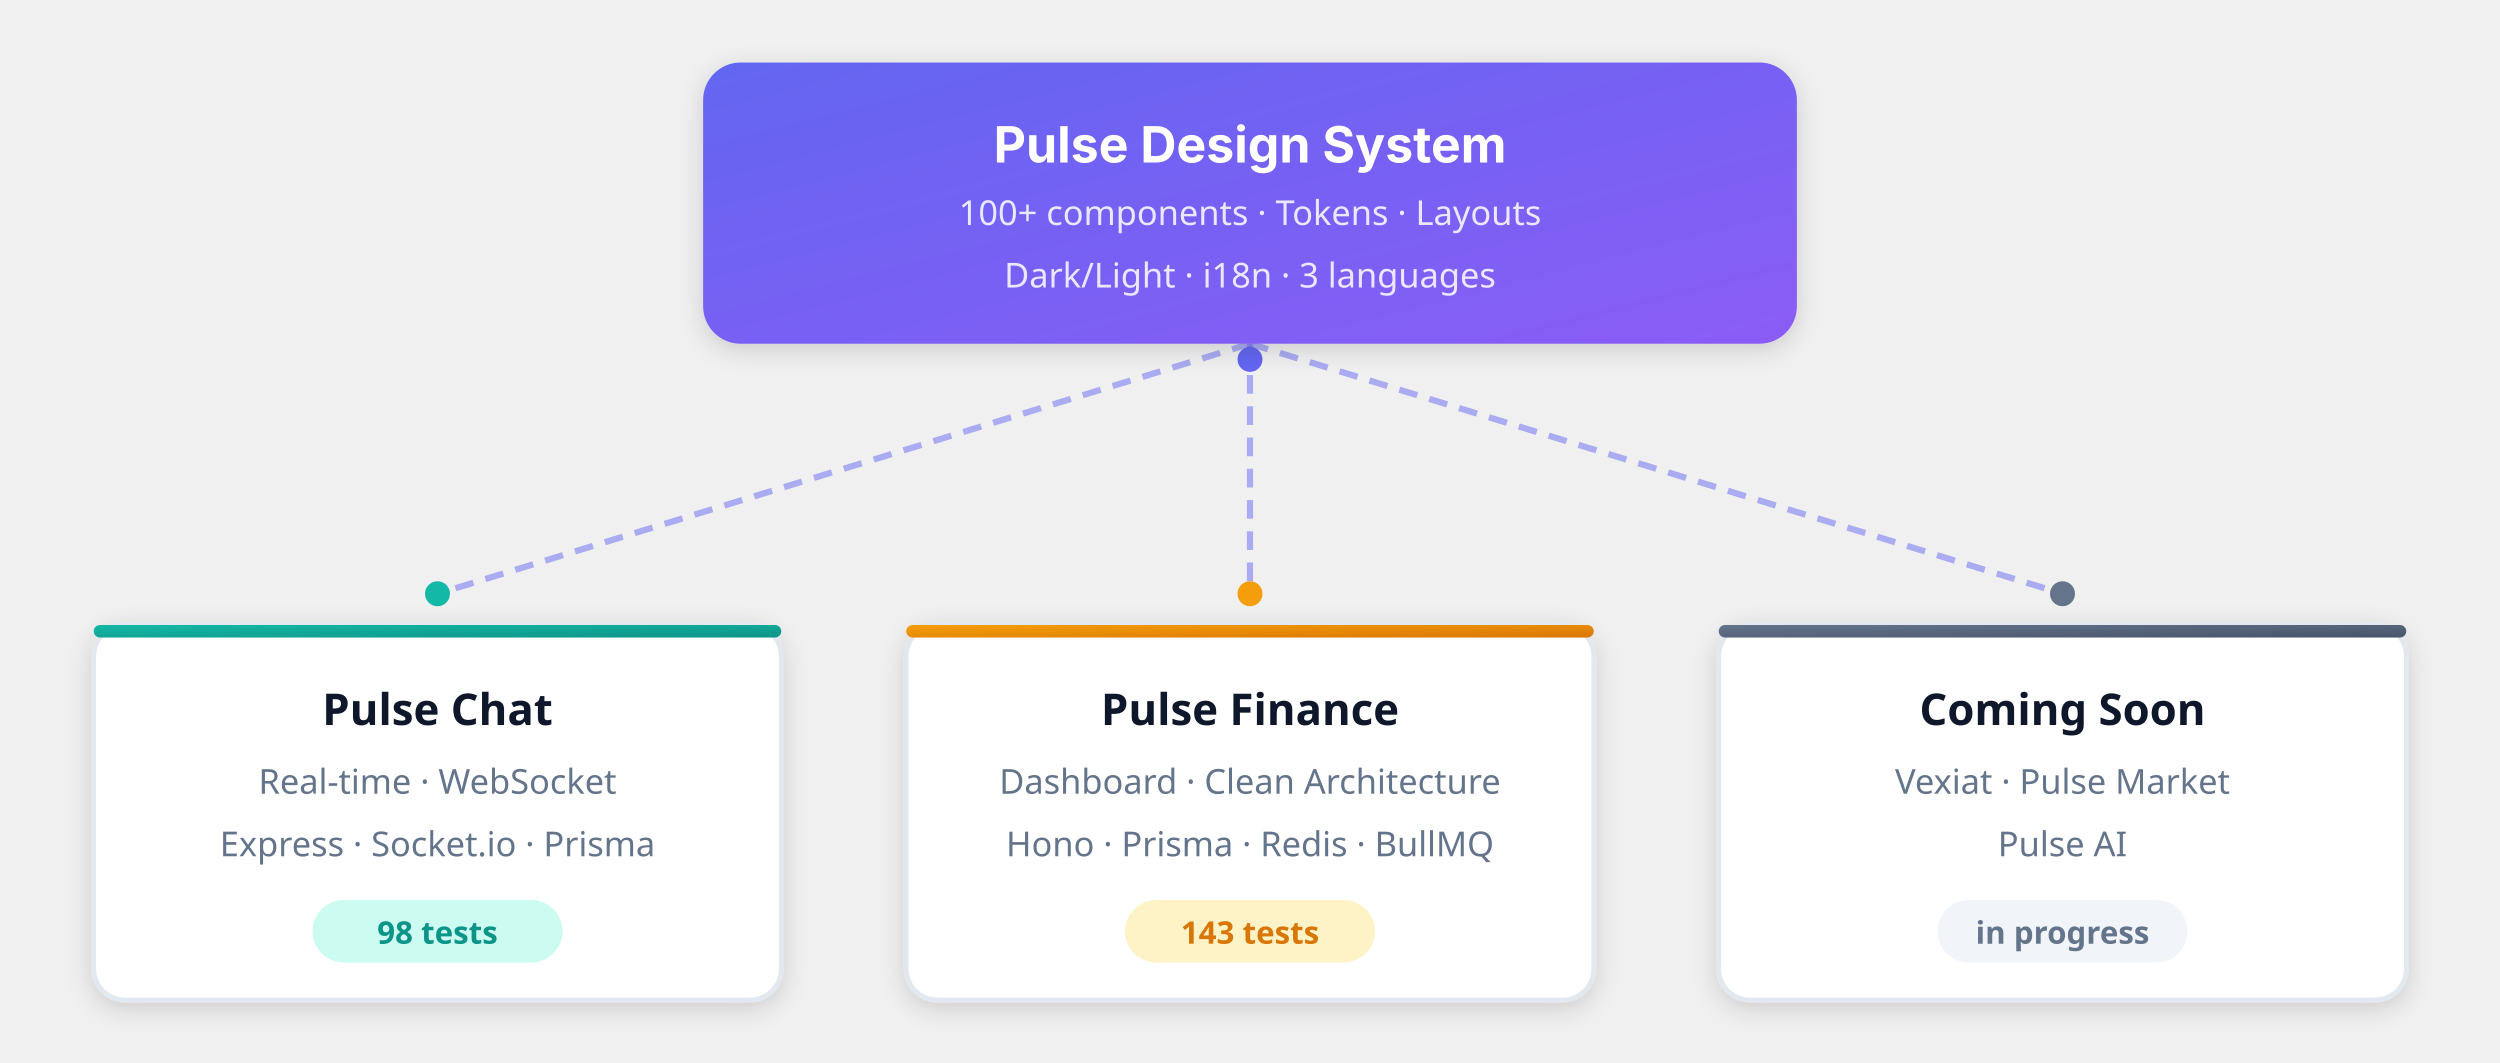
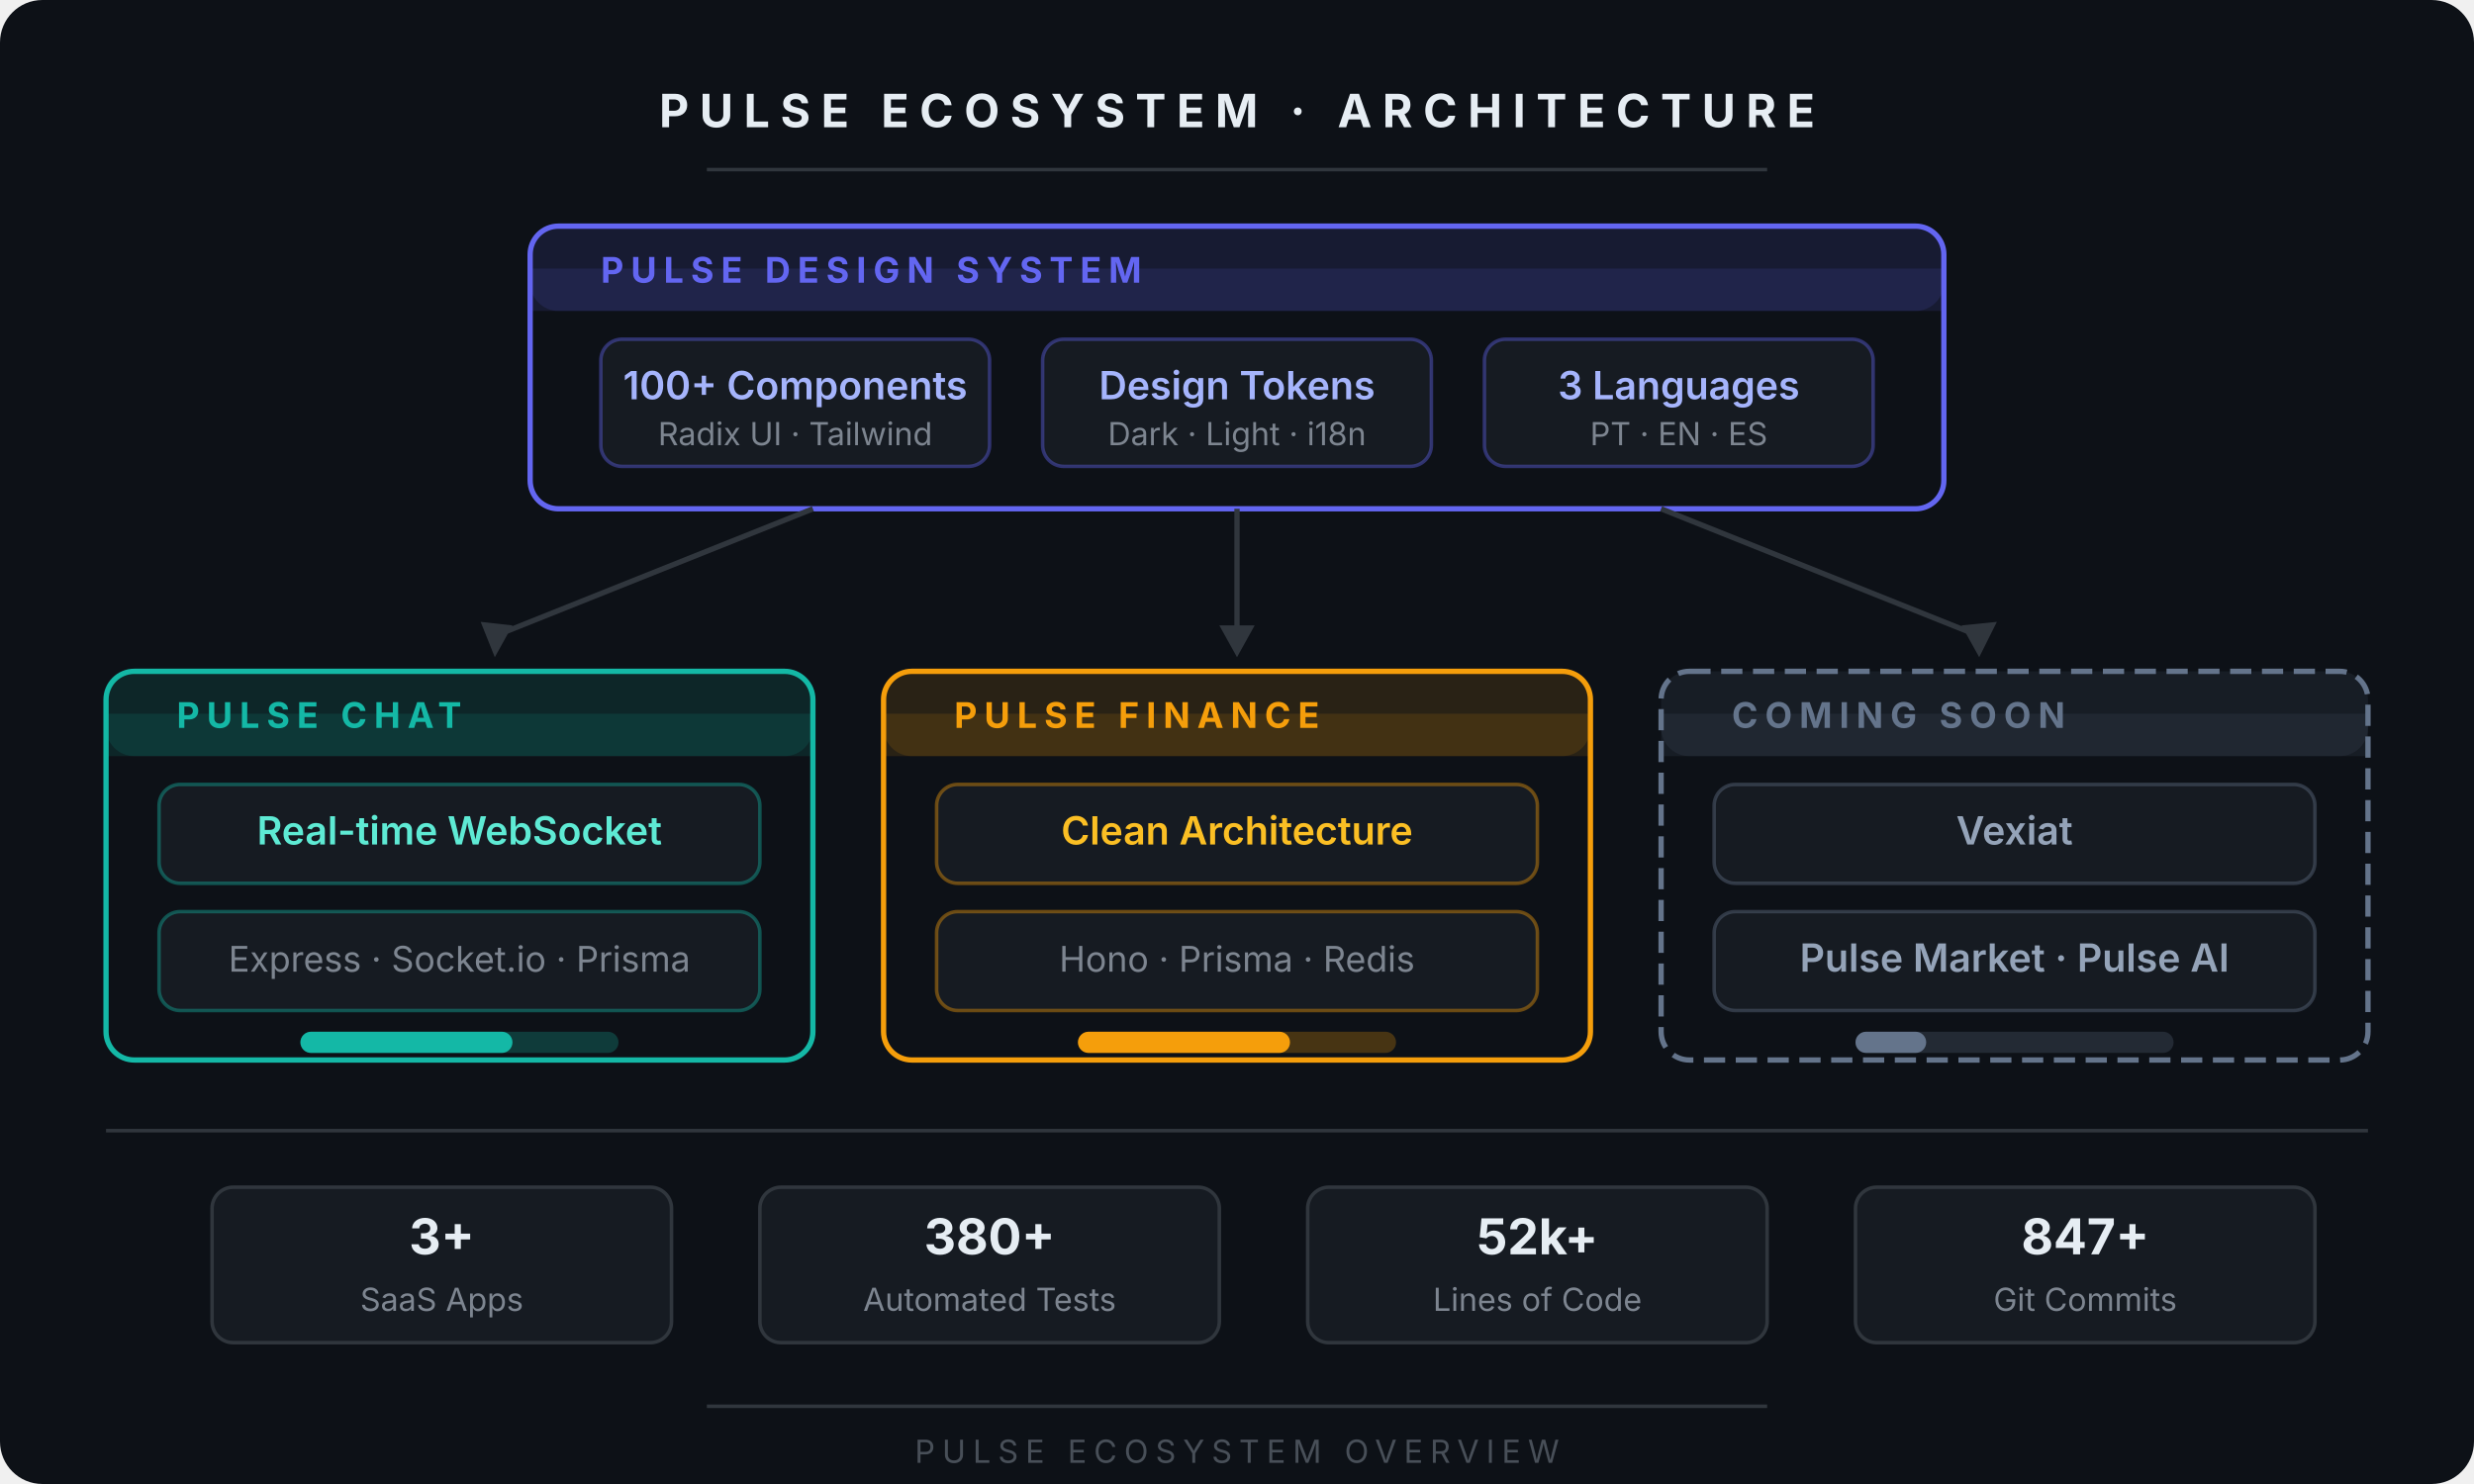
- <svg xmlns="http://www.w3.org/2000/svg" viewBox="0 0 800 340">
+ <svg xmlns="http://www.w3.org/2000/svg" viewBox="0 0 700 420" width="700" height="420">
  <defs>
-     <linearGradient id="grad-main" x1="0%" y1="0%" x2="100%" y2="100%">
-       <stop offset="0%" style="stop-color:#6366f1;stop-opacity:1" />
-       <stop offset="100%" style="stop-color:#8b5cf6;stop-opacity:1" />
-     </linearGradient>
-     <linearGradient id="grad-chat" x1="0%" y1="0%" x2="100%" y2="100%">
-       <stop offset="0%" style="stop-color:#14b8a6;stop-opacity:1" />
-       <stop offset="100%" style="stop-color:#0d9488;stop-opacity:1" />
-     </linearGradient>
-     <linearGradient id="grad-finance" x1="0%" y1="0%" x2="100%" y2="100%">
-       <stop offset="0%" style="stop-color:#f59e0b;stop-opacity:1" />
-       <stop offset="100%" style="stop-color:#d97706;stop-opacity:1" />
-     </linearGradient>
-     <linearGradient id="grad-soon" x1="0%" y1="0%" x2="100%" y2="100%">
-       <stop offset="0%" style="stop-color:#64748b;stop-opacity:1" />
-       <stop offset="100%" style="stop-color:#475569;stop-opacity:1" />
-     </linearGradient>
-     <filter id="shadow">
-       <feDropShadow dx="0" dy="2" stdDeviation="4" flood-opacity="0.15" />
-     </filter>
+     <style>
+       text { font-family: system-ui, -apple-system, sans-serif; }
+     </style>
  </defs>
-   <line x1="400" y1="110" x2="140" y2="190" stroke="#6366f1" stroke-width="2" stroke-dasharray="6,4" opacity="0.5" />
-   <line x1="400" y1="110" x2="400" y2="190" stroke="#6366f1" stroke-width="2" stroke-dasharray="6,4" opacity="0.5" />
-   <line x1="400" y1="110" x2="660" y2="190" stroke="#6366f1" stroke-width="2" stroke-dasharray="6,4" opacity="0.5" />
-   <circle cx="400" cy="115" r="4" fill="#6366f1" />
-   <circle cx="140" cy="190" r="4" fill="#14b8a6" />
-   <circle cx="400" cy="190" r="4" fill="#f59e0b" />
-   <circle cx="660" cy="190" r="4" fill="#64748b" />
-   <rect x="225" y="20" width="350" height="90" rx="12" fill="url(#grad-main)" filter="url(#shadow)" />
-   <text x="400" y="52" text-anchor="middle" fill="white" font-family="system-ui, -apple-system, sans-serif" font-size="16" font-weight="700">Pulse Design System</text>
-   <text x="400" y="72" text-anchor="middle" fill="rgba(255,255,255,0.85)" font-family="system-ui, sans-serif" font-size="11">100+ components · Tokens · Layouts</text>
-   <text x="400" y="92" text-anchor="middle" fill="rgba(255,255,255,0.85)" font-family="system-ui, sans-serif" font-size="11">Dark/Light · i18n · 3 languages</text>
-   <rect x="30" y="200" width="220" height="120" rx="10" fill="white" stroke="#e2e8f0" stroke-width="1.5" filter="url(#shadow)" />
-   <rect x="30" y="200" width="220" height="4" rx="2" fill="url(#grad-chat)" />
-   <text x="140" y="232" text-anchor="middle" fill="#0f172a" font-family="system-ui, sans-serif" font-size="14" font-weight="700">Pulse Chat</text>
-   <text x="140" y="254" text-anchor="middle" fill="#64748b" font-family="system-ui, sans-serif" font-size="11">Real-time · WebSocket</text>
-   <text x="140" y="274" text-anchor="middle" fill="#64748b" font-family="system-ui, sans-serif" font-size="11">Express · Socket.io · Prisma</text>
-   <rect x="100" y="288" width="80" height="20" rx="10" fill="#ccfbf1" />
-   <text x="140" y="302" text-anchor="middle" fill="#0d9488" font-family="system-ui, sans-serif" font-size="10" font-weight="600">98 tests</text>
-   <rect x="290" y="200" width="220" height="120" rx="10" fill="white" stroke="#e2e8f0" stroke-width="1.5" filter="url(#shadow)" />
-   <rect x="290" y="200" width="220" height="4" rx="2" fill="url(#grad-finance)" />
-   <text x="400" y="232" text-anchor="middle" fill="#0f172a" font-family="system-ui, sans-serif" font-size="14" font-weight="700">Pulse Finance</text>
-   <text x="400" y="254" text-anchor="middle" fill="#64748b" font-family="system-ui, sans-serif" font-size="11">Dashboard · Clean Architecture</text>
-   <text x="400" y="274" text-anchor="middle" fill="#64748b" font-family="system-ui, sans-serif" font-size="11">Hono · Prisma · Redis · BullMQ</text>
-   <rect x="360" y="288" width="80" height="20" rx="10" fill="#fef3c7" />
-   <text x="400" y="302" text-anchor="middle" fill="#d97706" font-family="system-ui, sans-serif" font-size="10" font-weight="600">143 tests</text>
-   <rect x="550" y="200" width="220" height="120" rx="10" fill="white" stroke="#e2e8f0" stroke-width="1.5" filter="url(#shadow)" />
-   <rect x="550" y="200" width="220" height="4" rx="2" fill="url(#grad-soon)" />
-   <text x="660" y="232" text-anchor="middle" fill="#0f172a" font-family="system-ui, sans-serif" font-size="14" font-weight="700">Coming Soon</text>
-   <text x="660" y="254" text-anchor="middle" fill="#64748b" font-family="system-ui, sans-serif" font-size="11">Vexiat · Pulse Market</text>
-   <text x="660" y="274" text-anchor="middle" fill="#64748b" font-family="system-ui, sans-serif" font-size="11">Pulse AI</text>
-   <rect x="620" y="288" width="80" height="20" rx="10" fill="#f1f5f9" />
-   <text x="660" y="302" text-anchor="middle" fill="#64748b" font-family="system-ui, sans-serif" font-size="10" font-weight="600">in progress</text>
+   <rect width="700" height="420" rx="12" fill="#0d1117" />
+   <text x="350" y="36" text-anchor="middle" fill="#e6edf3" font-size="13" font-weight="700" letter-spacing="3">PULSE ECOSYSTEM · ARCHITECTURE</text>
+   <line x1="200" y1="48" x2="500" y2="48" stroke="#30363d" stroke-width="1" />
+   <rect x="150" y="64" width="400" height="80" rx="8" fill="none" stroke="#6366f1" stroke-width="1.5" />
+   <rect x="150" y="64" width="400" height="24" rx="8" fill="#6366f120" />
+   <rect x="150" y="76" width="400" height="12" fill="#6366f120" />
+   <text x="170" y="80" fill="#6366f1" font-size="10" font-weight="700" letter-spacing="2">PULSE DESIGN SYSTEM</text>
+   <rect x="170" y="96" width="110" height="36" rx="6" fill="#161b22" stroke="#6366f1" stroke-width="1" stroke-opacity="0.4" />
+   <text x="225" y="113" text-anchor="middle" fill="#a5b4fc" font-size="11" font-weight="600">100+ Components</text>
+   <text x="225" y="126" text-anchor="middle" fill="#7d8590" font-size="9">Radix UI · Tailwind</text>
+   <rect x="295" y="96" width="110" height="36" rx="6" fill="#161b22" stroke="#6366f1" stroke-width="1" stroke-opacity="0.4" />
+   <text x="350" y="113" text-anchor="middle" fill="#a5b4fc" font-size="11" font-weight="600">Design Tokens</text>
+   <text x="350" y="126" text-anchor="middle" fill="#7d8590" font-size="9">Dark · Light · i18n</text>
+   <rect x="420" y="96" width="110" height="36" rx="6" fill="#161b22" stroke="#6366f1" stroke-width="1" stroke-opacity="0.4" />
+   <text x="475" y="113" text-anchor="middle" fill="#a5b4fc" font-size="11" font-weight="600">3 Languages</text>
+   <text x="475" y="126" text-anchor="middle" fill="#7d8590" font-size="9">PT · EN · ES</text>
+   <line x1="230" y1="144" x2="140" y2="180" stroke="#30363d" stroke-width="1.5" />
+   <polygon points="136,176 140,186 145,177" fill="#30363d" />
+   <line x1="350" y1="144" x2="350" y2="180" stroke="#30363d" stroke-width="1.5" />
+   <polygon points="345,177 350,186 355,177" fill="#30363d" />
+   <line x1="470" y1="144" x2="560" y2="180" stroke="#30363d" stroke-width="1.5" />
+   <polygon points="555,177 560,186 565,176" fill="#30363d" />
+   <rect x="30" y="190" width="200" height="110" rx="8" fill="none" stroke="#14b8a6" stroke-width="1.5" />
+   <rect x="30" y="190" width="200" height="24" rx="8" fill="#14b8a620" />
+   <rect x="30" y="202" width="200" height="12" fill="#14b8a620" />
+   <text x="50" y="206" fill="#14b8a6" font-size="10" font-weight="700" letter-spacing="2">PULSE CHAT</text>
+   <rect x="45" y="222" width="170" height="28" rx="6" fill="#161b22" stroke="#14b8a6" stroke-width="1" stroke-opacity="0.4" />
+   <text x="130" y="239" text-anchor="middle" fill="#5eead4" font-size="11" font-weight="600">Real-time WebSocket</text>
+   <rect x="45" y="258" width="170" height="28" rx="6" fill="#161b22" stroke="#14b8a6" stroke-width="1" stroke-opacity="0.4" />
+   <text x="130" y="275" text-anchor="middle" fill="#7d8590" font-size="10">Express · Socket.io · Prisma</text>
+   <rect x="85" y="292" width="90" height="6" rx="3" fill="#14b8a640" />
+   <rect x="85" y="292" width="60" height="6" rx="3" fill="#14b8a6" />
+   <rect x="250" y="190" width="200" height="110" rx="8" fill="none" stroke="#f59e0b" stroke-width="1.5" />
+   <rect x="250" y="190" width="200" height="24" rx="8" fill="#f59e0b20" />
+   <rect x="250" y="202" width="200" height="12" fill="#f59e0b20" />
+   <text x="270" y="206" fill="#f59e0b" font-size="10" font-weight="700" letter-spacing="2">PULSE FINANCE</text>
+   <rect x="265" y="222" width="170" height="28" rx="6" fill="#161b22" stroke="#f59e0b" stroke-width="1" stroke-opacity="0.4" />
+   <text x="350" y="239" text-anchor="middle" fill="#fbbf24" font-size="11" font-weight="600">Clean Architecture</text>
+   <rect x="265" y="258" width="170" height="28" rx="6" fill="#161b22" stroke="#f59e0b" stroke-width="1" stroke-opacity="0.4" />
+   <text x="350" y="275" text-anchor="middle" fill="#7d8590" font-size="10">Hono · Prisma · Redis</text>
+   <rect x="305" y="292" width="90" height="6" rx="3" fill="#f59e0b40" />
+   <rect x="305" y="292" width="60" height="6" rx="3" fill="#f59e0b" />
+   <rect x="470" y="190" width="200" height="110" rx="8" fill="none" stroke="#64748b" stroke-width="1.5" stroke-dasharray="6,3" />
+   <rect x="470" y="190" width="200" height="24" rx="8" fill="#64748b20" />
+   <rect x="470" y="202" width="200" height="12" fill="#64748b20" />
+   <text x="490" y="206" fill="#64748b" font-size="10" font-weight="700" letter-spacing="2">COMING SOON</text>
+   <rect x="485" y="222" width="170" height="28" rx="6" fill="#161b22" stroke="#64748b" stroke-width="1" stroke-opacity="0.4" />
+   <text x="570" y="239" text-anchor="middle" fill="#94a3b8" font-size="11" font-weight="600">Vexiat</text>
+   <rect x="485" y="258" width="170" height="28" rx="6" fill="#161b22" stroke="#64748b" stroke-width="1" stroke-opacity="0.4" />
+   <text x="570" y="275" text-anchor="middle" fill="#94a3b8" font-size="11" font-weight="600">Pulse Market · Pulse AI</text>
+   <rect x="525" y="292" width="90" height="6" rx="3" fill="#64748b40" />
+   <rect x="525" y="292" width="20" height="6" rx="3" fill="#64748b" />
+   <line x1="30" y1="320" x2="670" y2="320" stroke="#30363d" stroke-width="1" />
+   <rect x="60" y="336" width="130" height="44" rx="6" fill="#161b22" stroke="#30363d" stroke-width="1" />
+   <text x="125" y="355" text-anchor="middle" fill="#e6edf3" font-size="14" font-weight="700">3+</text>
+   <text x="125" y="371" text-anchor="middle" fill="#7d8590" font-size="9">SaaS Apps</text>
+   <rect x="215" y="336" width="130" height="44" rx="6" fill="#161b22" stroke="#30363d" stroke-width="1" />
+   <text x="280" y="355" text-anchor="middle" fill="#e6edf3" font-size="14" font-weight="700">380+</text>
+   <text x="280" y="371" text-anchor="middle" fill="#7d8590" font-size="9">Automated Tests</text>
+   <rect x="370" y="336" width="130" height="44" rx="6" fill="#161b22" stroke="#30363d" stroke-width="1" />
+   <text x="435" y="355" text-anchor="middle" fill="#e6edf3" font-size="14" font-weight="700">52k+</text>
+   <text x="435" y="371" text-anchor="middle" fill="#7d8590" font-size="9">Lines of Code</text>
+   <rect x="525" y="336" width="130" height="44" rx="6" fill="#161b22" stroke="#30363d" stroke-width="1" />
+   <text x="590" y="355" text-anchor="middle" fill="#e6edf3" font-size="14" font-weight="700">847+</text>
+   <text x="590" y="371" text-anchor="middle" fill="#7d8590" font-size="9">Git Commits</text>
+   <line x1="200" y1="398" x2="500" y2="398" stroke="#30363d" stroke-width="1" />
+   <text x="350" y="414" text-anchor="middle" fill="#484f58" font-size="9" letter-spacing="2">PULSE ECOSYSTEM OVERVIEW</text>
</svg>
